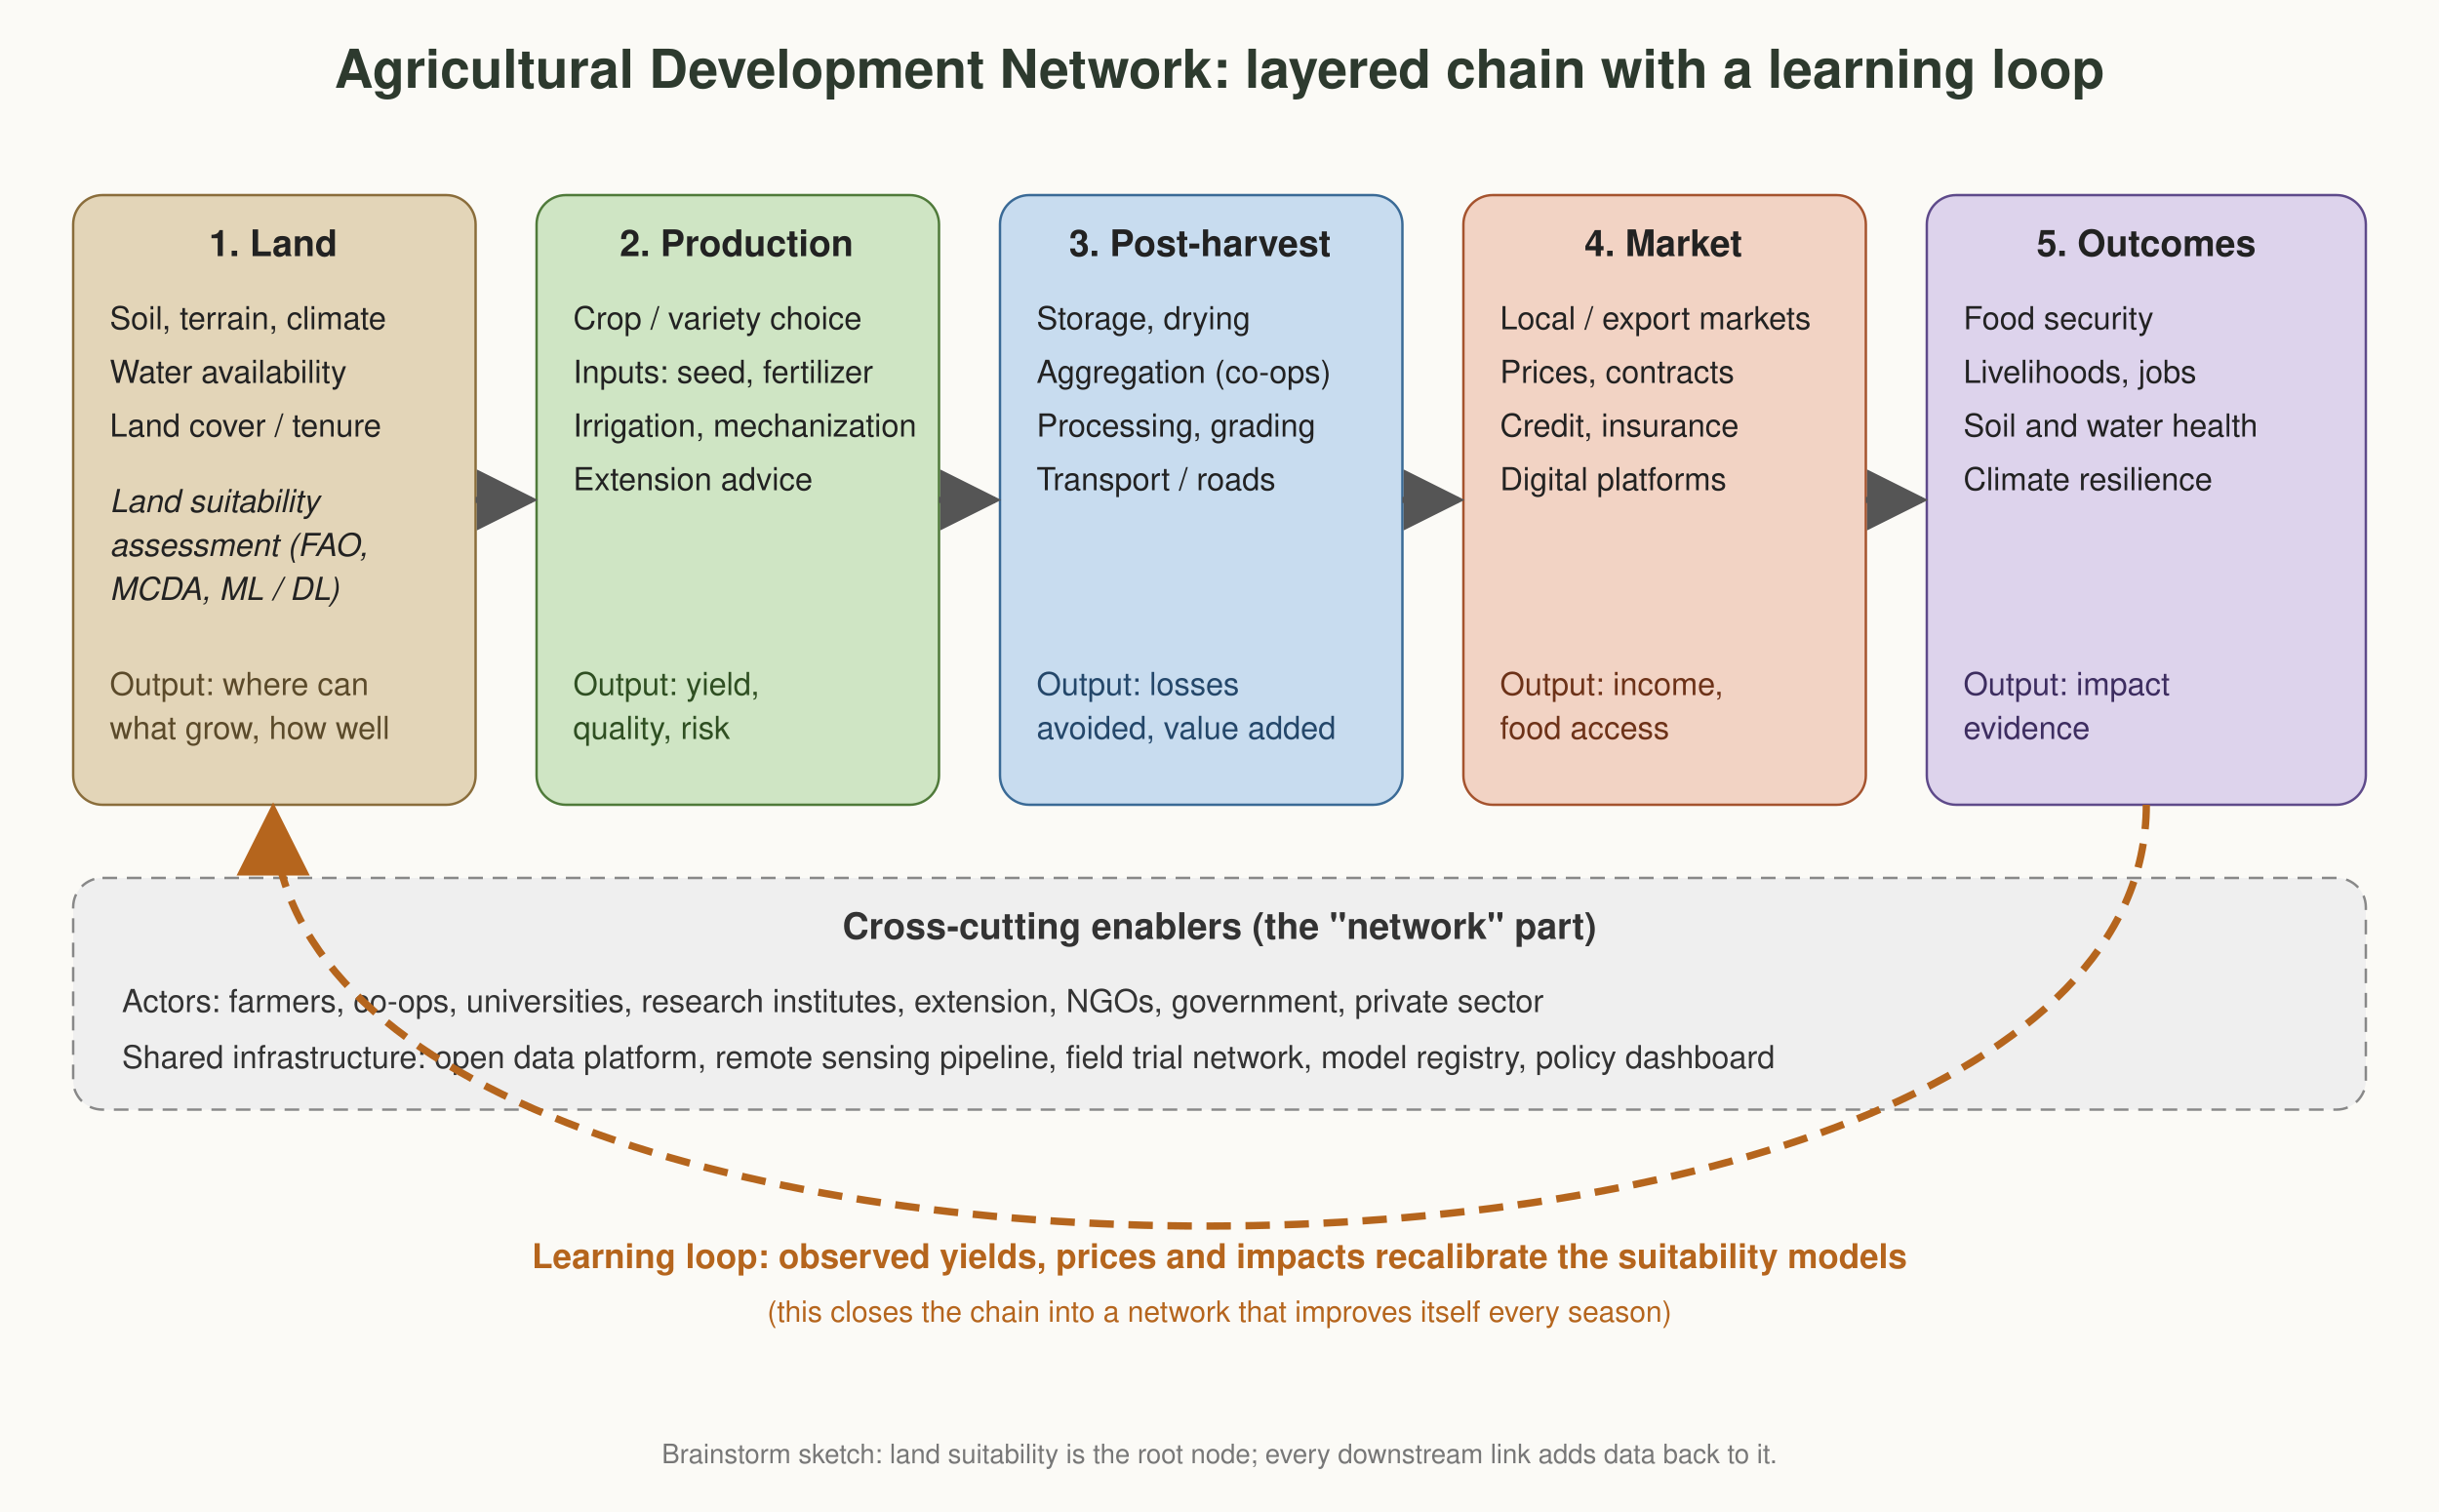
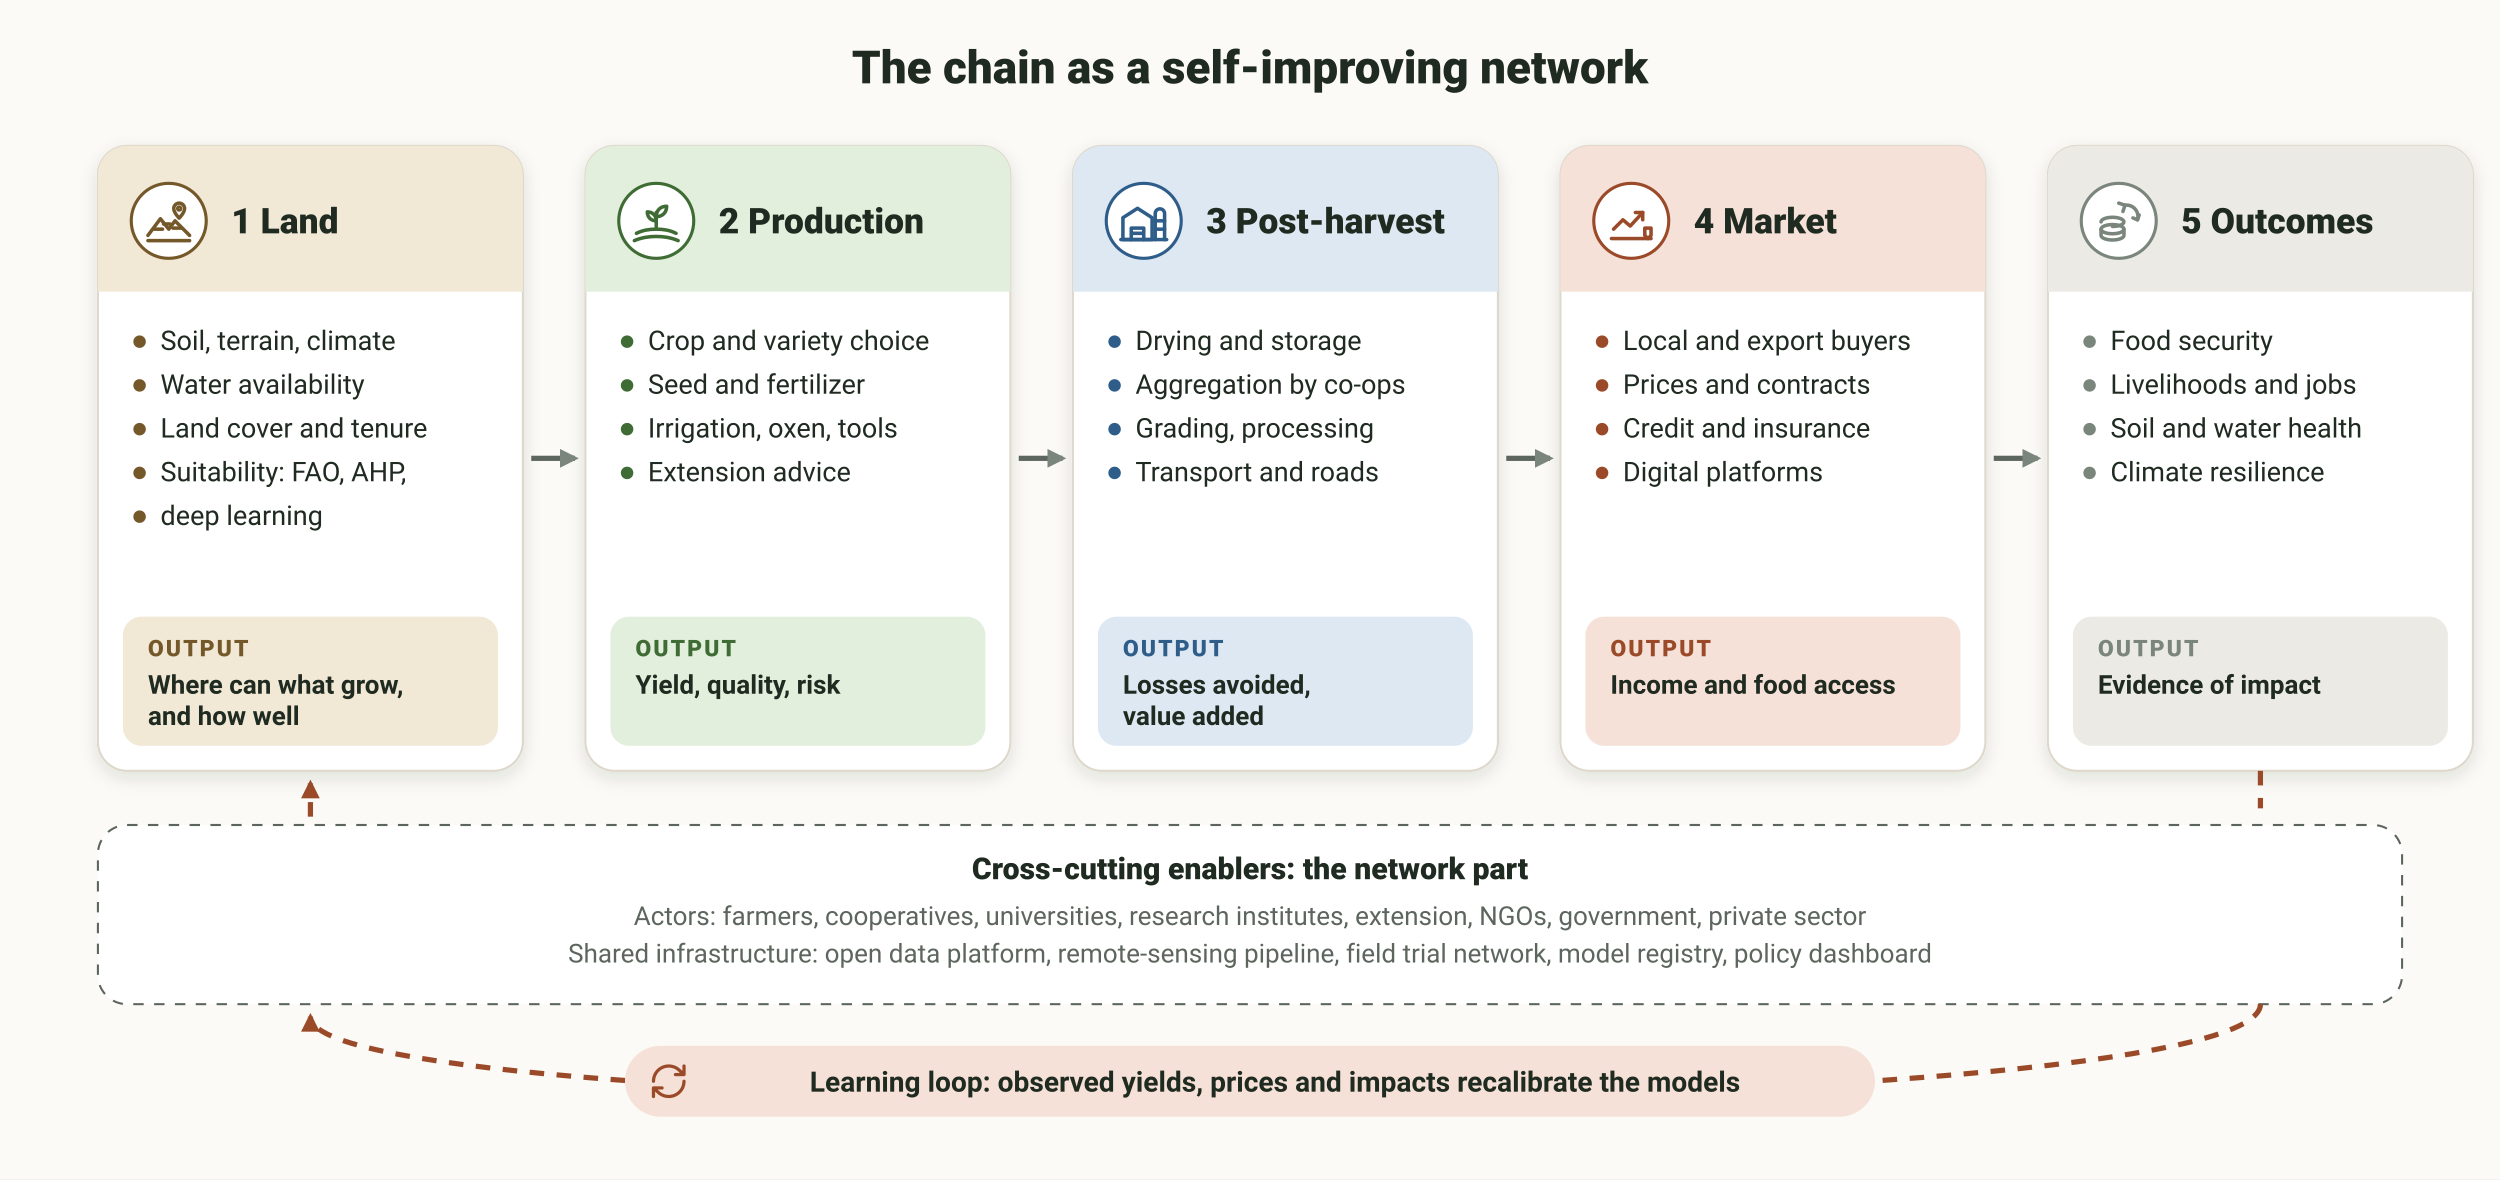
- <svg xmlns="http://www.w3.org/2000/svg" viewBox="0 0 1000 620" font-family="Helvetica, Arial, sans-serif">
-   <rect width="1000" height="620" fill="#fbfaf6" />
-   <text x="500" y="36" text-anchor="middle" font-size="22" font-weight="bold" fill="#2d3a2e">Agricultural Development Network: layered chain with a learning loop</text>
+ <svg xmlns="http://www.w3.org/2000/svg" viewBox="0 0 1200 566" font-family="system-ui, -apple-system, &quot;Segoe UI&quot;, Roboto, Arial, sans-serif" role="img" aria-labelledby="t d">
  <defs>
-     <marker id="a" markerWidth="10" markerHeight="10" refX="9" refY="5" orient="auto">
-       <path d="M0,0 L10,5 L0,10 z" fill="#555" />
+     <style>.s{fill:none;stroke:currentColor;stroke-width:1.7;stroke-linecap:round;stroke-linejoin:round} text{fill:#1f2a20} .m{fill:#5d665e}</style>
+     <filter id="sh" x="-10%" y="-10%" width="120%" height="140%">
+       <feDropShadow dx="0" dy="3" stdDeviation="4" flood-color="#1f2a20" flood-opacity=".12" />
+     </filter>
+     <marker id="ah-plan" viewBox="0 0 10 10" refX="8" refY="5" markerWidth="9" markerHeight="9" markerUnits="userSpaceOnUse" orient="auto-start-reverse">
+       <path d="M0 0L10 5L0 10z" fill="#74582a" />
    </marker>
-     <marker id="b" markerWidth="10" markerHeight="10" refX="9" refY="5" orient="auto">
-       <path d="M0,0 L10,5 L0,10 z" fill="#b5651d" />
+     <marker id="ah-produce" viewBox="0 0 10 10" refX="8" refY="5" markerWidth="9" markerHeight="9" markerUnits="userSpaceOnUse" orient="auto-start-reverse">
+       <path d="M0 0L10 5L0 10z" fill="#3f6b34" />
    </marker>
+     <marker id="ah-move" viewBox="0 0 10 10" refX="8" refY="5" markerWidth="9" markerHeight="9" markerUnits="userSpaceOnUse" orient="auto-start-reverse">
+       <path d="M0 0L10 5L0 10z" fill="#2f5d8a" />
+     </marker>
+     <marker id="ah-sell" viewBox="0 0 10 10" refX="8" refY="5" markerWidth="9" markerHeight="9" markerUnits="userSpaceOnUse" orient="auto-start-reverse">
+       <path d="M0 0L10 5L0 10z" fill="#9a4a28" />
+     </marker>
+     <marker id="ah-grey" viewBox="0 0 10 10" refX="8" refY="5" markerWidth="9" markerHeight="9" markerUnits="userSpaceOnUse" orient="auto-start-reverse">
+       <path d="M0 0L10 5L0 10z" fill="#7a857b" />
+     </marker>
+     <symbol id="i-01" viewBox="0 0 24 24">
+       <g class="s">
+         <path d="M2 19l6-8 4 5 3-4 7 7" />
+         <path d="M5 16h4M9.5 13.5h3M14 15.5h4" />
+         <path d="M2 21.5h20" />
+         <path d="M17 3.5a2.6 2.6 0 0 1 2.6 2.6c0 2-2.6 4.6-2.6 4.6s-2.6-2.6-2.6-4.6A2.6 2.6 0 0 1 17 3.5z" />
+         <circle cx="17" cy="6.1" r=".7" />
+       </g>
+     </symbol>
+     <symbol id="i-07" viewBox="0 0 24 24">
+       <g class="s">
+         <path d="M12 15V8" />
+         <path d="M12 10c0-3 2-5 5-5 0 3-2 5-5 5z" />
+         <path d="M12 12c0-2.6-1.8-4.3-4.3-4.3 0 2.6 1.8 4.3 4.3 4.3z" />
+         <path d="M2.5 18c3-1.5 6-2 9.5-2s6.5.5 9.5 2" />
+         <path d="M1.5 21.5c3.5-1.5 7-2 10.5-2s7 .5 10.5 2" />
+       </g>
+     </symbol>
+     <symbol id="i-10" viewBox="0 0 24 24">
+       <g class="s">
+         <path d="M2 10.5l7-4.5 7 4.5V21H2z" />
+         <path d="M6 21v-5.5h6V21M6 18h6" />
+         <path d="M17.5 21V8.5a2.25 2.25 0 0 1 4.5 0V21" />
+         <path d="M17.5 12h4.5M17.5 16h4.5M1 21h22" />
+       </g>
+     </symbol>
+     <symbol id="i-05" viewBox="0 0 24 24">
+       <g class="s">
+         <path d="M2.5 20.5h19" />
+         <path d="M3.5 16l4.5-4.5 3.5 3 6-6.5" />
+         <path d="M14 8h3.5v3.5" />
+         <path d="M18.5 15.5h3v3.5l-1.5 1.5-1.5-1.5z" />
+       </g>
+     </symbol>
+     <symbol id="i-12" viewBox="0 0 24 24">
+       <g class="s">
+         <ellipse cx="9" cy="16" rx="5.5" ry="2.2" />
+         <path d="M3.5 16v3c0 1.2 2.5 2.2 5.5 2.2s5.5-1 5.5-2.2v-3" />
+         <path d="M3.5 12.5c0-1.2 2.5-2.2 5.5-2.2s5.5 1 5.5 2.2-2.5 2.2-5.5 2.2" />
+         <path d="M15 4.5a5.5 5.5 0 0 1 6 7" />
+         <path d="M21.8 9.2l-.8 2.3-2.2-.9" />
+         <path d="M12 3.5l3 1-1 3" />
+       </g>
+     </symbol>
+     <symbol id="u-loop" viewBox="0 0 24 24">
+       <g class="s">
+         <path d="M4 12a8 8 0 0 1 13.7-5.6L20 8.5M20 4v4.5h-4.5M20 12a8 8 0 0 1-13.7 5.6L4 15.5M4 20v-4.5h4.5" />
+       </g>
+     </symbol>
  </defs>
-   <g font-size="13" fill="#222">
-     <rect x="30" y="80" width="165" height="250" rx="12" fill="#e3d5b8" stroke="#8a6d3b" />
-     <text x="112" y="105" text-anchor="middle" font-weight="bold" font-size="15">1. Land</text>
-     <text x="45" y="135">Soil, terrain, climate</text>
-     <text x="45" y="157">Water availability</text>
-     <text x="45" y="179">Land cover / tenure</text>
-     <text x="45" y="210" font-style="italic">Land suitability</text>
-     <text x="45" y="228" font-style="italic">assessment (FAO,</text>
-     <text x="45" y="246" font-style="italic">MCDA, ML / DL)</text>
-     <text x="45" y="285" fill="#5b4a2a">Output: where can</text>
-     <text x="45" y="303" fill="#5b4a2a">what grow, how well</text>
-     <rect x="220" y="80" width="165" height="250" rx="12" fill="#cfe5c4" stroke="#4f7a3a" />
-     <text x="302" y="105" text-anchor="middle" font-weight="bold" font-size="15">2. Production</text>
-     <text x="235" y="135">Crop / variety choice</text>
-     <text x="235" y="157">Inputs: seed, fertilizer</text>
-     <text x="235" y="179">Irrigation, mechanization</text>
-     <text x="235" y="201">Extension advice</text>
-     <text x="235" y="285" fill="#2f4f22">Output: yield,</text>
-     <text x="235" y="303" fill="#2f4f22">quality, risk</text>
-     <rect x="410" y="80" width="165" height="250" rx="12" fill="#c8dcef" stroke="#3a6a96" />
-     <text x="492" y="105" text-anchor="middle" font-weight="bold" font-size="15">3. Post-harvest</text>
-     <text x="425" y="135">Storage, drying</text>
-     <text x="425" y="157">Aggregation (co-ops)</text>
-     <text x="425" y="179">Processing, grading</text>
-     <text x="425" y="201">Transport / roads</text>
-     <text x="425" y="285" fill="#24476a">Output: losses</text>
-     <text x="425" y="303" fill="#24476a">avoided, value added</text>
-     <rect x="600" y="80" width="165" height="250" rx="12" fill="#f2d3c4" stroke="#a5532e" />
-     <text x="682" y="105" text-anchor="middle" font-weight="bold" font-size="15">4. Market</text>
-     <text x="615" y="135">Local / export markets</text>
-     <text x="615" y="157">Prices, contracts</text>
-     <text x="615" y="179">Credit, insurance</text>
-     <text x="615" y="201">Digital platforms</text>
-     <text x="615" y="285" fill="#6d3218">Output: income,</text>
-     <text x="615" y="303" fill="#6d3218">food access</text>
-     <rect x="790" y="80" width="180" height="250" rx="12" fill="#ddd3ec" stroke="#5e4a8a" />
-     <text x="880" y="105" text-anchor="middle" font-weight="bold" font-size="15">5. Outcomes</text>
-     <text x="805" y="135">Food security</text>
-     <text x="805" y="157">Livelihoods, jobs</text>
-     <text x="805" y="179">Soil and water health</text>
-     <text x="805" y="201">Climate resilience</text>
-     <text x="805" y="285" fill="#3d2d60">Output: impact</text>
-     <text x="805" y="303" fill="#3d2d60">evidence</text>
+   <rect width="1200" height="566" fill="#fbfaf6" />
+   <text x="600.0" y="40" font-size="22" font-weight="800" text-anchor="middle">The chain as a self-improving network</text>
+   <g filter="url(#sh)">
+     <rect x="47" y="70" width="204" height="300" rx="14" fill="#fff" stroke="#ddd8cb" />
  </g>
-   <g stroke="#555" stroke-width="2.5" marker-end="url(#a)">
-     <line x1="195" y1="205" x2="218" y2="205" />
-     <line x1="385" y1="205" x2="408" y2="205" />
-     <line x1="575" y1="205" x2="598" y2="205" />
-     <line x1="765" y1="205" x2="788" y2="205" />
+   <path d="M47 84 a14 14 0 0 1 14 -14 h176 a14 14 0 0 1 14 14 v56 h-204 z" fill="#f1e8d6" />
+   <circle cx="81" cy="106" r="18.0" fill="#fff" stroke="#74582a" stroke-width="1.5" />
+   <svg x="69.0" y="94.0" width="24" height="24" style="color:#74582a">
+     <use href="#i-01" />
+   </svg>
+   <text x="111" y="112" font-size="17" font-weight="800">1 Land</text>
+   <circle cx="67" cy="164" r="3" fill="#74582a" />
+   <circle cx="67" cy="185" r="3" fill="#74582a" />
+   <circle cx="67" cy="206" r="3" fill="#74582a" />
+   <circle cx="67" cy="227" r="3" fill="#74582a" />
+   <circle cx="67" cy="248" r="3" fill="#74582a" />
+   <text x="77" y="168" font-size="13" font-weight="normal" text-anchor="start">Soil, terrain, climate</text>
+   <text x="77" y="189" font-size="13" font-weight="normal" text-anchor="start">Water availability</text>
+   <text x="77" y="210" font-size="13" font-weight="normal" text-anchor="start">Land cover and tenure</text>
+   <text x="77" y="231" font-size="13" font-weight="normal" text-anchor="start">Suitability: FAO, AHP,</text>
+   <text x="77" y="252" font-size="13" font-weight="normal" text-anchor="start">deep learning</text>
+   <rect x="59" y="296" width="180" height="62" rx="9" fill="#f1e8d6" />
+   <text x="71" y="315" font-size="11" font-weight="800" letter-spacing="1" style="fill:#74582a">OUTPUT</text>
+   <text x="71" y="333" font-size="12.5" font-weight="600" text-anchor="start">Where can what grow,</text>
+   <text x="71" y="348" font-size="12.5" font-weight="600" text-anchor="start">and how well</text>
+   <g filter="url(#sh)">
+     <rect x="281" y="70" width="204" height="300" rx="14" fill="#fff" stroke="#ddd8cb" />
  </g>
-   <rect x="30" y="360" width="940" height="95" rx="12" fill="#efefef" stroke="#888" stroke-dasharray="6,4" />
-   <text x="500" y="385" text-anchor="middle" font-weight="bold" font-size="15" fill="#333">Cross-cutting enablers (the "network" part)</text>
-   <g font-size="13" fill="#333">
-     <text x="50" y="415">Actors: farmers, co-ops, universities, research institutes, extension, NGOs, government, private sector</text>
-     <text x="50" y="438">Shared infrastructure: open data platform, remote sensing pipeline, field trial network, model registry, policy dashboard</text>
+   <path d="M281 84 a14 14 0 0 1 14 -14 h176 a14 14 0 0 1 14 14 v56 h-204 z" fill="#e3efdd" />
+   <circle cx="315" cy="106" r="18.0" fill="#fff" stroke="#3f6b34" stroke-width="1.5" />
+   <svg x="303.0" y="94.0" width="24" height="24" style="color:#3f6b34">
+     <use href="#i-07" />
+   </svg>
+   <text x="345" y="112" font-size="17" font-weight="800">2 Production</text>
+   <circle cx="301" cy="164" r="3" fill="#3f6b34" />
+   <circle cx="301" cy="185" r="3" fill="#3f6b34" />
+   <circle cx="301" cy="206" r="3" fill="#3f6b34" />
+   <circle cx="301" cy="227" r="3" fill="#3f6b34" />
+   <text x="311" y="168" font-size="13" font-weight="normal" text-anchor="start">Crop and variety choice</text>
+   <text x="311" y="189" font-size="13" font-weight="normal" text-anchor="start">Seed and fertilizer</text>
+   <text x="311" y="210" font-size="13" font-weight="normal" text-anchor="start">Irrigation, oxen, tools</text>
+   <text x="311" y="231" font-size="13" font-weight="normal" text-anchor="start">Extension advice</text>
+   <rect x="293" y="296" width="180" height="62" rx="9" fill="#e3efdd" />
+   <text x="305" y="315" font-size="11" font-weight="800" letter-spacing="1" style="fill:#3f6b34">OUTPUT</text>
+   <text x="305" y="333" font-size="12.5" font-weight="600" text-anchor="start">Yield, quality, risk</text>
+   <path d="M255 220.0 H276" stroke="#5d665e" stroke-width="2.5" marker-end="url(#ah-grey)" />
+   <g filter="url(#sh)">
+     <rect x="515" y="70" width="204" height="300" rx="14" fill="#fff" stroke="#ddd8cb" />
  </g>
-   <path d="M880,330 C880,560 112,560 112,332" fill="none" stroke="#b5651d" stroke-width="3" stroke-dasharray="10,6" marker-end="url(#b)" />
-   <text x="500" y="520" text-anchor="middle" font-size="14" font-weight="bold" fill="#b5651d">Learning loop: observed yields, prices and impacts recalibrate the suitability models</text>
-   <text x="500" y="542" text-anchor="middle" font-size="12" fill="#b5651d">(this closes the chain into a network that improves itself every season)</text>
-   <text x="500" y="600" text-anchor="middle" font-size="11" fill="#777">Brainstorm sketch: land suitability is the root node; every downstream link adds data back to it.</text>
+   <path d="M515 84 a14 14 0 0 1 14 -14 h176 a14 14 0 0 1 14 14 v56 h-204 z" fill="#dde8f3" />
+   <circle cx="549" cy="106" r="18.0" fill="#fff" stroke="#2f5d8a" stroke-width="1.5" />
+   <svg x="537.0" y="94.0" width="24" height="24" style="color:#2f5d8a">
+     <use href="#i-10" />
+   </svg>
+   <text x="579" y="112" font-size="17" font-weight="800">3 Post-harvest</text>
+   <circle cx="535" cy="164" r="3" fill="#2f5d8a" />
+   <circle cx="535" cy="185" r="3" fill="#2f5d8a" />
+   <circle cx="535" cy="206" r="3" fill="#2f5d8a" />
+   <circle cx="535" cy="227" r="3" fill="#2f5d8a" />
+   <text x="545" y="168" font-size="13" font-weight="normal" text-anchor="start">Drying and storage</text>
+   <text x="545" y="189" font-size="13" font-weight="normal" text-anchor="start">Aggregation by co-ops</text>
+   <text x="545" y="210" font-size="13" font-weight="normal" text-anchor="start">Grading, processing</text>
+   <text x="545" y="231" font-size="13" font-weight="normal" text-anchor="start">Transport and roads</text>
+   <rect x="527" y="296" width="180" height="62" rx="9" fill="#dde8f3" />
+   <text x="539" y="315" font-size="11" font-weight="800" letter-spacing="1" style="fill:#2f5d8a">OUTPUT</text>
+   <text x="539" y="333" font-size="12.5" font-weight="600" text-anchor="start">Losses avoided,</text>
+   <text x="539" y="348" font-size="12.5" font-weight="600" text-anchor="start">value added</text>
+   <path d="M489 220.0 H510" stroke="#5d665e" stroke-width="2.5" marker-end="url(#ah-grey)" />
+   <g filter="url(#sh)">
+     <rect x="749" y="70" width="204" height="300" rx="14" fill="#fff" stroke="#ddd8cb" />
+   </g>
+   <path d="M749 84 a14 14 0 0 1 14 -14 h176 a14 14 0 0 1 14 14 v56 h-204 z" fill="#f5e1d7" />
+   <circle cx="783" cy="106" r="18.0" fill="#fff" stroke="#9a4a28" stroke-width="1.5" />
+   <svg x="771.0" y="94.0" width="24" height="24" style="color:#9a4a28">
+     <use href="#i-05" />
+   </svg>
+   <text x="813" y="112" font-size="17" font-weight="800">4 Market</text>
+   <circle cx="769" cy="164" r="3" fill="#9a4a28" />
+   <circle cx="769" cy="185" r="3" fill="#9a4a28" />
+   <circle cx="769" cy="206" r="3" fill="#9a4a28" />
+   <circle cx="769" cy="227" r="3" fill="#9a4a28" />
+   <text x="779" y="168" font-size="13" font-weight="normal" text-anchor="start">Local and export buyers</text>
+   <text x="779" y="189" font-size="13" font-weight="normal" text-anchor="start">Prices and contracts</text>
+   <text x="779" y="210" font-size="13" font-weight="normal" text-anchor="start">Credit and insurance</text>
+   <text x="779" y="231" font-size="13" font-weight="normal" text-anchor="start">Digital platforms</text>
+   <rect x="761" y="296" width="180" height="62" rx="9" fill="#f5e1d7" />
+   <text x="773" y="315" font-size="11" font-weight="800" letter-spacing="1" style="fill:#9a4a28">OUTPUT</text>
+   <text x="773" y="333" font-size="12.5" font-weight="600" text-anchor="start">Income and food access</text>
+   <path d="M723 220.0 H744" stroke="#5d665e" stroke-width="2.5" marker-end="url(#ah-grey)" />
+   <g filter="url(#sh)">
+     <rect x="983" y="70" width="204" height="300" rx="14" fill="#fff" stroke="#ddd8cb" />
+   </g>
+   <path d="M983 84 a14 14 0 0 1 14 -14 h176 a14 14 0 0 1 14 14 v56 h-204 z" fill="#eceae4" />
+   <circle cx="1017" cy="106" r="18.0" fill="#fff" stroke="#7a857b" stroke-width="1.5" />
+   <svg x="1005.0" y="94.0" width="24" height="24" style="color:#7a857b">
+     <use href="#i-12" />
+   </svg>
+   <text x="1047" y="112" font-size="17" font-weight="800">5 Outcomes</text>
+   <circle cx="1003" cy="164" r="3" fill="#7a857b" />
+   <circle cx="1003" cy="185" r="3" fill="#7a857b" />
+   <circle cx="1003" cy="206" r="3" fill="#7a857b" />
+   <circle cx="1003" cy="227" r="3" fill="#7a857b" />
+   <text x="1013" y="168" font-size="13" font-weight="normal" text-anchor="start">Food security</text>
+   <text x="1013" y="189" font-size="13" font-weight="normal" text-anchor="start">Livelihoods and jobs</text>
+   <text x="1013" y="210" font-size="13" font-weight="normal" text-anchor="start">Soil and water health</text>
+   <text x="1013" y="231" font-size="13" font-weight="normal" text-anchor="start">Climate resilience</text>
+   <rect x="995" y="296" width="180" height="62" rx="9" fill="#eceae4" />
+   <text x="1007" y="315" font-size="11" font-weight="800" letter-spacing="1" style="fill:#7a857b">OUTPUT</text>
+   <text x="1007" y="333" font-size="12.5" font-weight="600" text-anchor="start">Evidence of impact</text>
+   <path d="M957 220.0 H978" stroke="#5d665e" stroke-width="2.5" marker-end="url(#ah-grey)" />
+   <rect x="47" y="396" width="1106" height="86" rx="14" fill="#fff" stroke="#5d665e" stroke-dasharray="5 5" />
+   <text x="600.0" y="422" font-size="14.5" font-weight="800" text-anchor="middle">Cross-cutting enablers: the network part</text>
+   <text x="600.0" y="444" font-size="12.5" font-weight="normal" text-anchor="middle" class="m">Actors: farmers, cooperatives, universities, research institutes, extension, NGOs, government, private sector</text>
+   <text x="600.0" y="462" font-size="12.5" font-weight="normal" text-anchor="middle" class="m">Shared infrastructure: open data platform, remote-sensing pipeline, field trial network, model registry, policy dashboard</text>
+   <path d="M1085.0 370 V388" stroke="#9a4a28" stroke-width="2.5" stroke-dasharray="7 6" fill="none" />
+   <path d="M1085.0 482 C1085.0 542 149.0 542 149.0 488" stroke="#9a4a28" stroke-width="2.5" stroke-dasharray="7 6" fill="none" marker-end="url(#ah-sell)" />
+   <path d="M149.0 392 V376" stroke="#9a4a28" stroke-width="2.5" stroke-dasharray="7 6" fill="none" marker-end="url(#ah-sell)" />
+   <rect x="300.0" y="502" width="600" height="34" rx="17" fill="#f5e1d7" />
+   <svg x="310.0" y="508" width="22" height="22" style="color:#9a4a28">
+     <use href="#u-loop" />
+   </svg>
+   <text x="612.0" y="524" font-size="13.5" font-weight="700" text-anchor="middle">Learning loop: observed yields, prices and impacts recalibrate the models</text>
</svg>
